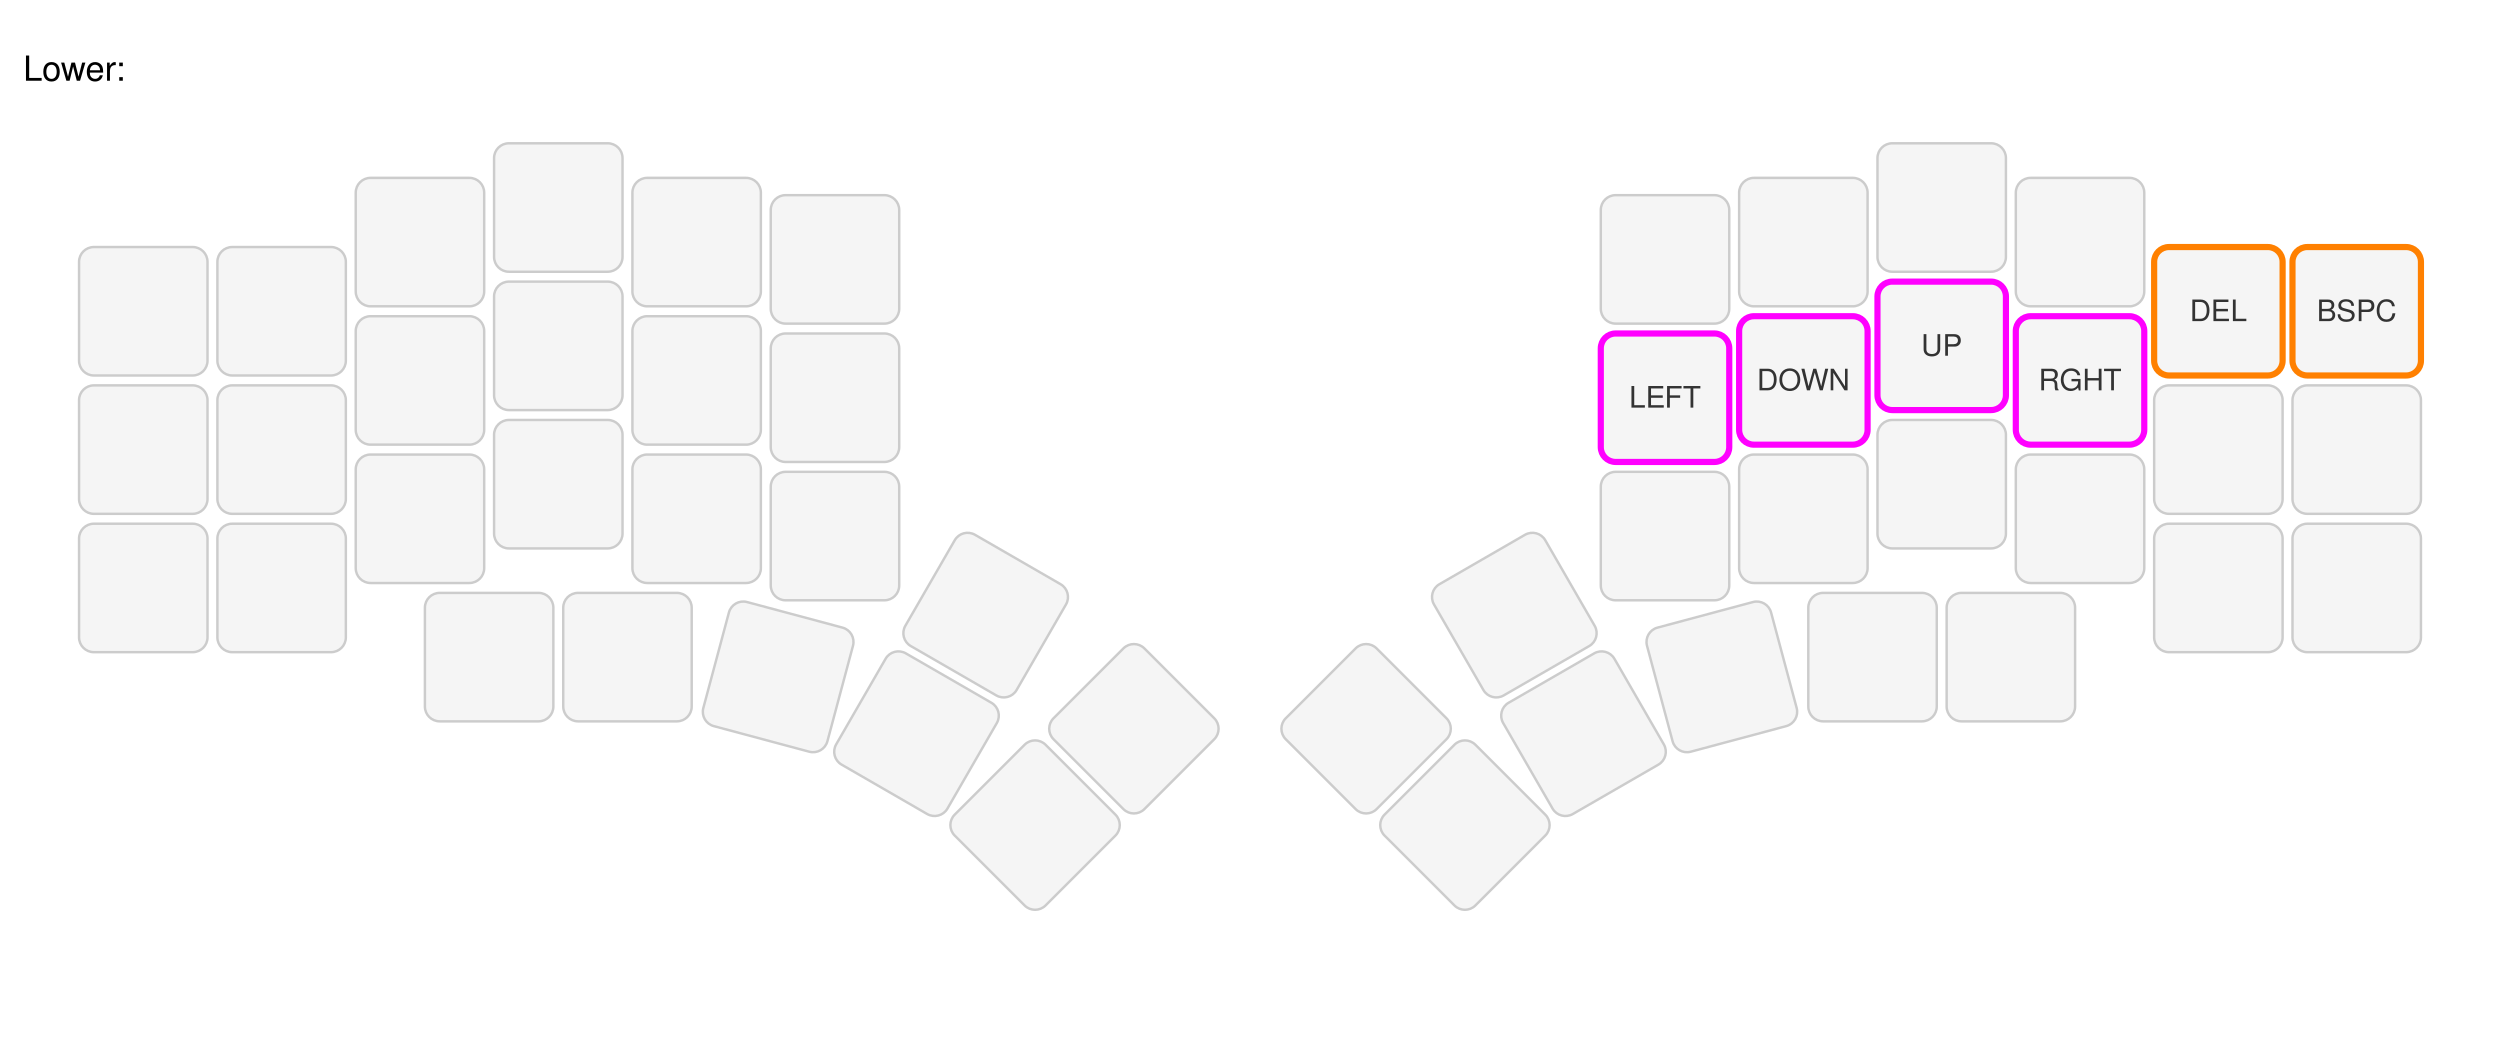
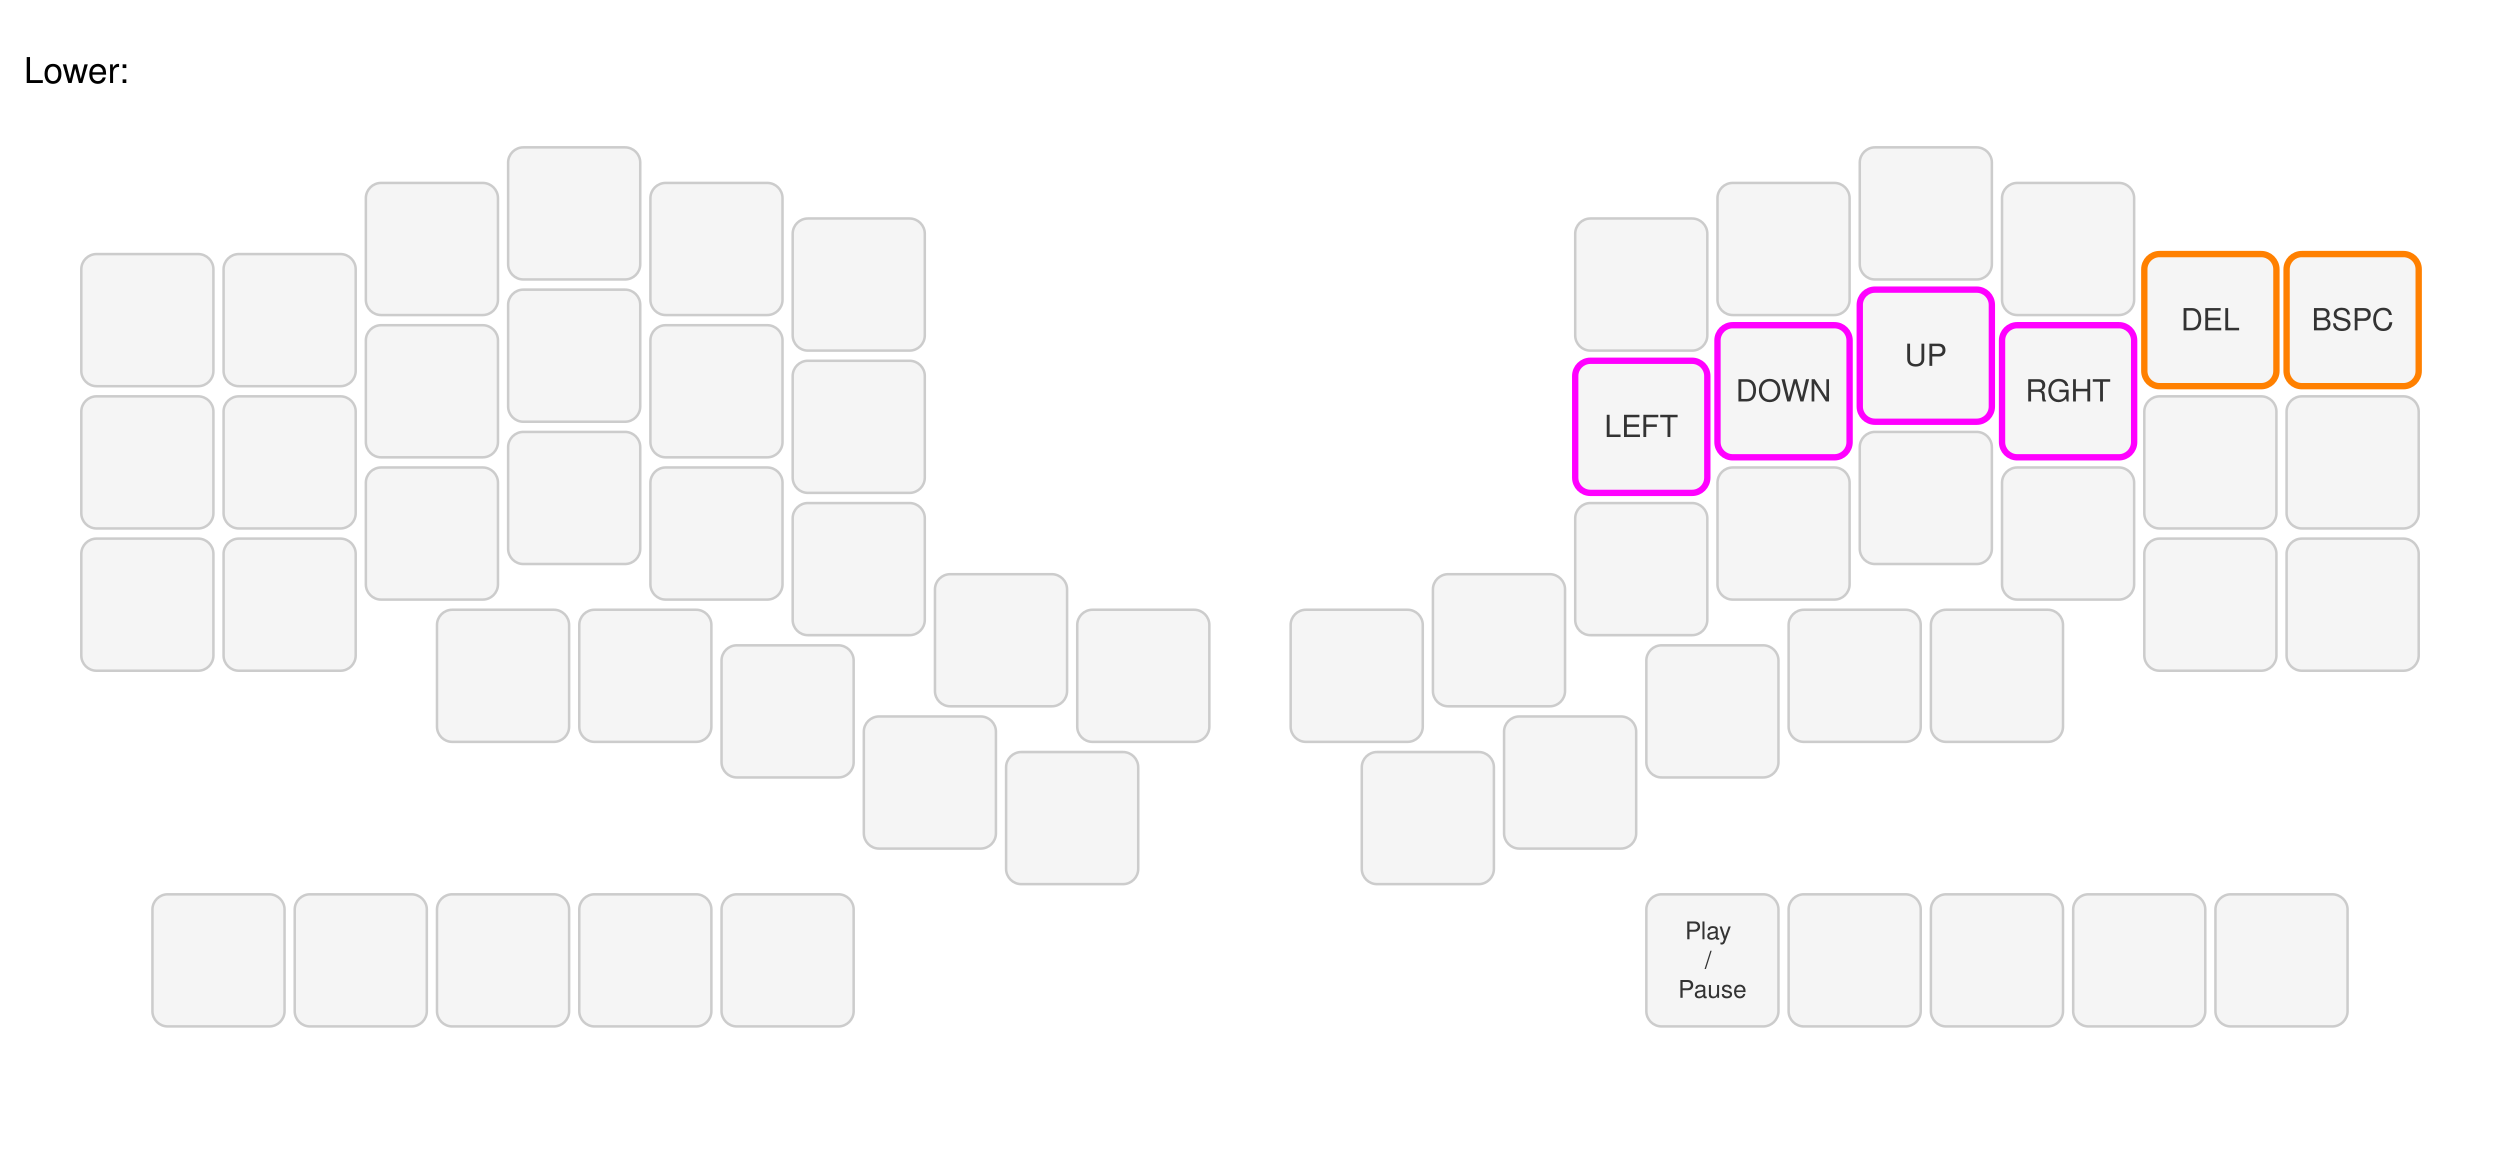
- <svg xmlns="http://www.w3.org/2000/svg" width="1012" height="430" viewBox="0 0 1012 430" class="keymap">
+ <svg xmlns="http://www.w3.org/2000/svg" width="984" height="462" viewBox="0 0 984 462" class="keymap">
  <style>svg {
  font-family: -apple-system, BlinkMacSystemFont, "SF Pro Text", "Helvetica Neue", Helvetica, Arial, sans-serif;
  font-size: 14px;
  font-kerning: normal;
  text-rendering: optimizeLegibility;
}
text { text-anchor: middle; dominant-baseline: middle; }
rect.key { fill: #f5f5f5; stroke: #cccccc; }
rect.held { fill: #a8d8ea; }
text.tap { font-size: 12px; fill: #333333; }
text.hold { font-size: 10px; fill: #666666; }
/* RGB layer indicator borders */
.rgb-magenta &gt; rect { stroke: #ff00ff; stroke-width: 2.5; }
.rgb-blue &gt; rect { stroke: #4488ff; stroke-width: 2.5; }
.rgb-yellow &gt; rect { stroke: #ffaa00; stroke-width: 2.5; }
.rgb-cyan &gt; rect { stroke: #00dddd; stroke-width: 2.5; }
.rgb-green &gt; rect { stroke: #44dd44; stroke-width: 2.5; }
.rgb-green-dark &gt; rect { stroke: #228822; stroke-width: 2.5; }
.rgb-red &gt; rect { stroke: #ff4444; stroke-width: 2.5; }
.rgb-orange &gt; rect { stroke: #ff8000; stroke-width: 2.5; }
.rgb-purple &gt; rect { stroke: #9400d3; stroke-width: 2.5; }
</style>
  <g transform="translate(30, 0)" class="layer-Lower">
    <text x="0" y="28" class="label" id="Lower">Lower:</text>
    <g transform="translate(0, 56)">
      <g transform="translate(28, 70)" class="key keypos-0">
        <rect rx="6" ry="6" x="-26" y="-26" width="52" height="52" class="key" />
      </g>
      <g transform="translate(84, 70)" class="key keypos-1">
        <rect rx="6" ry="6" x="-26" y="-26" width="52" height="52" class="key" />
      </g>
      <g transform="translate(140, 42)" class="key keypos-2">
        <rect rx="6" ry="6" x="-26" y="-26" width="52" height="52" class="key" />
      </g>
      <g transform="translate(196, 28)" class="key keypos-3">
        <rect rx="6" ry="6" x="-26" y="-26" width="52" height="52" class="key" />
      </g>
      <g transform="translate(252, 42)" class="key keypos-4">
        <rect rx="6" ry="6" x="-26" y="-26" width="52" height="52" class="key" />
      </g>
-       <g transform="translate(308, 49)" class="key keypos-5">
-         <rect rx="6" ry="6" x="-26" y="-26" width="52" height="52" class="key" />
-       </g>
-       <g transform="translate(644, 49)" class="key keypos-6">
-         <rect rx="6" ry="6" x="-26" y="-26" width="52" height="52" class="key" />
-       </g>
-       <g transform="translate(700, 42)" class="key keypos-7">
-         <rect rx="6" ry="6" x="-26" y="-26" width="52" height="52" class="key" />
-       </g>
-       <g transform="translate(756, 28)" class="key keypos-8">
-         <rect rx="6" ry="6" x="-26" y="-26" width="52" height="52" class="key" />
-       </g>
-       <g transform="translate(812, 42)" class="key keypos-9">
-         <rect rx="6" ry="6" x="-26" y="-26" width="52" height="52" class="key" />
-       </g>
-       <g transform="translate(868, 70)" class="key rgb-orange keypos-10">
+       <g transform="translate(308, 56)" class="key keypos-5">
+         <rect rx="6" ry="6" x="-26" y="-26" width="52" height="52" class="key" />
+       </g>
+       <g transform="translate(616, 56)" class="key keypos-6">
+         <rect rx="6" ry="6" x="-26" y="-26" width="52" height="52" class="key" />
+       </g>
+       <g transform="translate(672, 42)" class="key keypos-7">
+         <rect rx="6" ry="6" x="-26" y="-26" width="52" height="52" class="key" />
+       </g>
+       <g transform="translate(728, 28)" class="key keypos-8">
+         <rect rx="6" ry="6" x="-26" y="-26" width="52" height="52" class="key" />
+       </g>
+       <g transform="translate(784, 42)" class="key keypos-9">
+         <rect rx="6" ry="6" x="-26" y="-26" width="52" height="52" class="key" />
+       </g>
+       <g transform="translate(840, 70)" class="key rgb-orange keypos-10">
        <rect rx="6" ry="6" x="-26" y="-26" width="52" height="52" class="key rgb-orange" />
        <text x="0" y="0" class="key rgb-orange tap">DEL</text>
      </g>
-       <g transform="translate(924, 70)" class="key rgb-orange keypos-11">
+       <g transform="translate(896, 70)" class="key rgb-orange keypos-11">
        <rect rx="6" ry="6" x="-26" y="-26" width="52" height="52" class="key rgb-orange" />
        <text x="0" y="0" class="key rgb-orange tap">BSPC</text>
      </g>
      <g transform="translate(28, 126)" class="key keypos-12">
        <rect rx="6" ry="6" x="-26" y="-26" width="52" height="52" class="key" />
      </g>
      <g transform="translate(84, 126)" class="key keypos-13">
        <rect rx="6" ry="6" x="-26" y="-26" width="52" height="52" class="key" />
      </g>
      <g transform="translate(140, 98)" class="key keypos-14">
        <rect rx="6" ry="6" x="-26" y="-26" width="52" height="52" class="key" />
      </g>
      <g transform="translate(196, 84)" class="key keypos-15">
        <rect rx="6" ry="6" x="-26" y="-26" width="52" height="52" class="key" />
      </g>
      <g transform="translate(252, 98)" class="key keypos-16">
        <rect rx="6" ry="6" x="-26" y="-26" width="52" height="52" class="key" />
      </g>
-       <g transform="translate(308, 105)" class="key keypos-17">
-         <rect rx="6" ry="6" x="-26" y="-26" width="52" height="52" class="key" />
-       </g>
-       <g transform="translate(644, 105)" class="key rgb-magenta keypos-18">
+       <g transform="translate(308, 112)" class="key keypos-17">
+         <rect rx="6" ry="6" x="-26" y="-26" width="52" height="52" class="key" />
+       </g>
+       <g transform="translate(616, 112)" class="key rgb-magenta keypos-18">
        <rect rx="6" ry="6" x="-26" y="-26" width="52" height="52" class="key rgb-magenta" />
        <text x="0" y="0" class="key rgb-magenta tap">LEFT</text>
      </g>
-       <g transform="translate(700, 98)" class="key rgb-magenta keypos-19">
+       <g transform="translate(672, 98)" class="key rgb-magenta keypos-19">
        <rect rx="6" ry="6" x="-26" y="-26" width="52" height="52" class="key rgb-magenta" />
        <text x="0" y="0" class="key rgb-magenta tap">DOWN</text>
      </g>
-       <g transform="translate(756, 84)" class="key rgb-magenta keypos-20">
+       <g transform="translate(728, 84)" class="key rgb-magenta keypos-20">
        <rect rx="6" ry="6" x="-26" y="-26" width="52" height="52" class="key rgb-magenta" />
        <text x="0" y="0" class="key rgb-magenta tap">UP</text>
      </g>
-       <g transform="translate(812, 98)" class="key rgb-magenta keypos-21">
+       <g transform="translate(784, 98)" class="key rgb-magenta keypos-21">
        <rect rx="6" ry="6" x="-26" y="-26" width="52" height="52" class="key rgb-magenta" />
        <text x="0" y="0" class="key rgb-magenta tap">RGHT</text>
      </g>
-       <g transform="translate(868, 126)" class="key keypos-22">
-         <rect rx="6" ry="6" x="-26" y="-26" width="52" height="52" class="key" />
-       </g>
-       <g transform="translate(924, 126)" class="key keypos-23">
+       <g transform="translate(840, 126)" class="key keypos-22">
+         <rect rx="6" ry="6" x="-26" y="-26" width="52" height="52" class="key" />
+       </g>
+       <g transform="translate(896, 126)" class="key keypos-23">
        <rect rx="6" ry="6" x="-26" y="-26" width="52" height="52" class="key" />
      </g>
      <g transform="translate(28, 182)" class="key keypos-24">
        <rect rx="6" ry="6" x="-26" y="-26" width="52" height="52" class="key" />
      </g>
      <g transform="translate(84, 182)" class="key keypos-25">
        <rect rx="6" ry="6" x="-26" y="-26" width="52" height="52" class="key" />
      </g>
      <g transform="translate(140, 154)" class="key keypos-26">
        <rect rx="6" ry="6" x="-26" y="-26" width="52" height="52" class="key" />
      </g>
      <g transform="translate(196, 140)" class="key keypos-27">
        <rect rx="6" ry="6" x="-26" y="-26" width="52" height="52" class="key" />
      </g>
      <g transform="translate(252, 154)" class="key keypos-28">
        <rect rx="6" ry="6" x="-26" y="-26" width="52" height="52" class="key" />
      </g>
-       <g transform="translate(308, 161)" class="key keypos-29">
-         <rect rx="6" ry="6" x="-26" y="-26" width="52" height="52" class="key" />
-       </g>
-       <g transform="translate(369, 193) rotate(30.0)" class="key keypos-30">
-         <rect rx="6" ry="6" x="-26" y="-26" width="52" height="52" class="key" />
-       </g>
-       <g transform="translate(429, 239) rotate(45.0)" class="key keypos-31">
-         <rect rx="6" ry="6" x="-26" y="-26" width="52" height="52" class="key" />
-       </g>
-       <g transform="translate(523, 239) rotate(-45.0)" class="key keypos-32">
-         <rect rx="6" ry="6" x="-26" y="-26" width="52" height="52" class="key" />
-       </g>
-       <g transform="translate(583, 193) rotate(-30.0)" class="key keypos-33">
-         <rect rx="6" ry="6" x="-26" y="-26" width="52" height="52" class="key" />
-       </g>
-       <g transform="translate(644, 161)" class="key keypos-34">
-         <rect rx="6" ry="6" x="-26" y="-26" width="52" height="52" class="key" />
-       </g>
-       <g transform="translate(700, 154)" class="key keypos-35">
-         <rect rx="6" ry="6" x="-26" y="-26" width="52" height="52" class="key" />
-       </g>
-       <g transform="translate(756, 140)" class="key keypos-36">
-         <rect rx="6" ry="6" x="-26" y="-26" width="52" height="52" class="key" />
-       </g>
-       <g transform="translate(812, 154)" class="key keypos-37">
-         <rect rx="6" ry="6" x="-26" y="-26" width="52" height="52" class="key" />
-       </g>
-       <g transform="translate(868, 182)" class="key keypos-38">
-         <rect rx="6" ry="6" x="-26" y="-26" width="52" height="52" class="key" />
-       </g>
-       <g transform="translate(924, 182)" class="key keypos-39">
+       <g transform="translate(308, 168)" class="key keypos-29">
+         <rect rx="6" ry="6" x="-26" y="-26" width="52" height="52" class="key" />
+       </g>
+       <g transform="translate(364, 196)" class="key keypos-30">
+         <rect rx="6" ry="6" x="-26" y="-26" width="52" height="52" class="key" />
+       </g>
+       <g transform="translate(420, 210)" class="key keypos-31">
+         <rect rx="6" ry="6" x="-26" y="-26" width="52" height="52" class="key" />
+       </g>
+       <g transform="translate(504, 210)" class="key keypos-32">
+         <rect rx="6" ry="6" x="-26" y="-26" width="52" height="52" class="key" />
+       </g>
+       <g transform="translate(560, 196)" class="key keypos-33">
+         <rect rx="6" ry="6" x="-26" y="-26" width="52" height="52" class="key" />
+       </g>
+       <g transform="translate(616, 168)" class="key keypos-34">
+         <rect rx="6" ry="6" x="-26" y="-26" width="52" height="52" class="key" />
+       </g>
+       <g transform="translate(672, 154)" class="key keypos-35">
+         <rect rx="6" ry="6" x="-26" y="-26" width="52" height="52" class="key" />
+       </g>
+       <g transform="translate(728, 140)" class="key keypos-36">
+         <rect rx="6" ry="6" x="-26" y="-26" width="52" height="52" class="key" />
+       </g>
+       <g transform="translate(784, 154)" class="key keypos-37">
+         <rect rx="6" ry="6" x="-26" y="-26" width="52" height="52" class="key" />
+       </g>
+       <g transform="translate(840, 182)" class="key keypos-38">
+         <rect rx="6" ry="6" x="-26" y="-26" width="52" height="52" class="key" />
+       </g>
+       <g transform="translate(896, 182)" class="key keypos-39">
        <rect rx="6" ry="6" x="-26" y="-26" width="52" height="52" class="key" />
      </g>
      <g transform="translate(168, 210)" class="key keypos-40">
        <rect rx="6" ry="6" x="-26" y="-26" width="52" height="52" class="key" />
      </g>
      <g transform="translate(224, 210)" class="key keypos-41">
        <rect rx="6" ry="6" x="-26" y="-26" width="52" height="52" class="key" />
      </g>
-       <g transform="translate(285, 218) rotate(15.0)" class="key keypos-42">
-         <rect rx="6" ry="6" x="-26" y="-26" width="52" height="52" class="key" />
-       </g>
-       <g transform="translate(341, 241) rotate(30.0)" class="key keypos-43">
-         <rect rx="6" ry="6" x="-26" y="-26" width="52" height="52" class="key" />
-       </g>
-       <g transform="translate(389, 278) rotate(45.0)" class="key keypos-44">
-         <rect rx="6" ry="6" x="-26" y="-26" width="52" height="52" class="key" />
-       </g>
-       <g transform="translate(563, 278) rotate(-45.0)" class="key keypos-45">
-         <rect rx="6" ry="6" x="-26" y="-26" width="52" height="52" class="key" />
-       </g>
-       <g transform="translate(611, 241) rotate(-30.0)" class="key keypos-46">
-         <rect rx="6" ry="6" x="-26" y="-26" width="52" height="52" class="key" />
-       </g>
-       <g transform="translate(667, 218) rotate(-15.0)" class="key keypos-47">
-         <rect rx="6" ry="6" x="-26" y="-26" width="52" height="52" class="key" />
-       </g>
-       <g transform="translate(728, 210)" class="key keypos-48">
-         <rect rx="6" ry="6" x="-26" y="-26" width="52" height="52" class="key" />
-       </g>
-       <g transform="translate(784, 210)" class="key keypos-49">
+       <g transform="translate(280, 224)" class="key keypos-42">
+         <rect rx="6" ry="6" x="-26" y="-26" width="52" height="52" class="key" />
+       </g>
+       <g transform="translate(336, 252)" class="key keypos-43">
+         <rect rx="6" ry="6" x="-26" y="-26" width="52" height="52" class="key" />
+       </g>
+       <g transform="translate(392, 266)" class="key keypos-44">
+         <rect rx="6" ry="6" x="-26" y="-26" width="52" height="52" class="key" />
+       </g>
+       <g transform="translate(532, 266)" class="key keypos-45">
+         <rect rx="6" ry="6" x="-26" y="-26" width="52" height="52" class="key" />
+       </g>
+       <g transform="translate(588, 252)" class="key keypos-46">
+         <rect rx="6" ry="6" x="-26" y="-26" width="52" height="52" class="key" />
+       </g>
+       <g transform="translate(644, 224)" class="key keypos-47">
+         <rect rx="6" ry="6" x="-26" y="-26" width="52" height="52" class="key" />
+       </g>
+       <g transform="translate(700, 210)" class="key keypos-48">
+         <rect rx="6" ry="6" x="-26" y="-26" width="52" height="52" class="key" />
+       </g>
+       <g transform="translate(756, 210)" class="key keypos-49">
+         <rect rx="6" ry="6" x="-26" y="-26" width="52" height="52" class="key" />
+       </g>
+       <g transform="translate(56, 322)" class="key keypos-50">
+         <rect rx="6" ry="6" x="-26" y="-26" width="52" height="52" class="key" />
+       </g>
+       <g transform="translate(112, 322)" class="key keypos-51">
+         <rect rx="6" ry="6" x="-26" y="-26" width="52" height="52" class="key" />
+       </g>
+       <g transform="translate(168, 322)" class="key keypos-52">
+         <rect rx="6" ry="6" x="-26" y="-26" width="52" height="52" class="key" />
+       </g>
+       <g transform="translate(224, 322)" class="key keypos-53">
+         <rect rx="6" ry="6" x="-26" y="-26" width="52" height="52" class="key" />
+       </g>
+       <g transform="translate(280, 322)" class="key keypos-54">
+         <rect rx="6" ry="6" x="-26" y="-26" width="52" height="52" class="key" />
+       </g>
+       <g transform="translate(644, 322)" class="key keypos-55">
+         <rect rx="6" ry="6" x="-26" y="-26" width="52" height="52" class="key" />
+         <text x="0" y="0" class="key tap">
+           <tspan x="0" dy="-1.2em" style="font-size: 80%">Play</tspan>
+           <tspan x="0" dy="1.2em" style="font-size: 80%">/</tspan>
+           <tspan x="0" dy="1.2em" style="font-size: 80%">Pause</tspan>
+         </text>
+       </g>
+       <g transform="translate(700, 322)" class="key keypos-56">
+         <rect rx="6" ry="6" x="-26" y="-26" width="52" height="52" class="key" />
+       </g>
+       <g transform="translate(756, 322)" class="key keypos-57">
+         <rect rx="6" ry="6" x="-26" y="-26" width="52" height="52" class="key" />
+       </g>
+       <g transform="translate(812, 322)" class="key keypos-58">
+         <rect rx="6" ry="6" x="-26" y="-26" width="52" height="52" class="key" />
+       </g>
+       <g transform="translate(868, 322)" class="key keypos-59">
        <rect rx="6" ry="6" x="-26" y="-26" width="52" height="52" class="key" />
      </g>
    </g>
  </g>
</svg>
